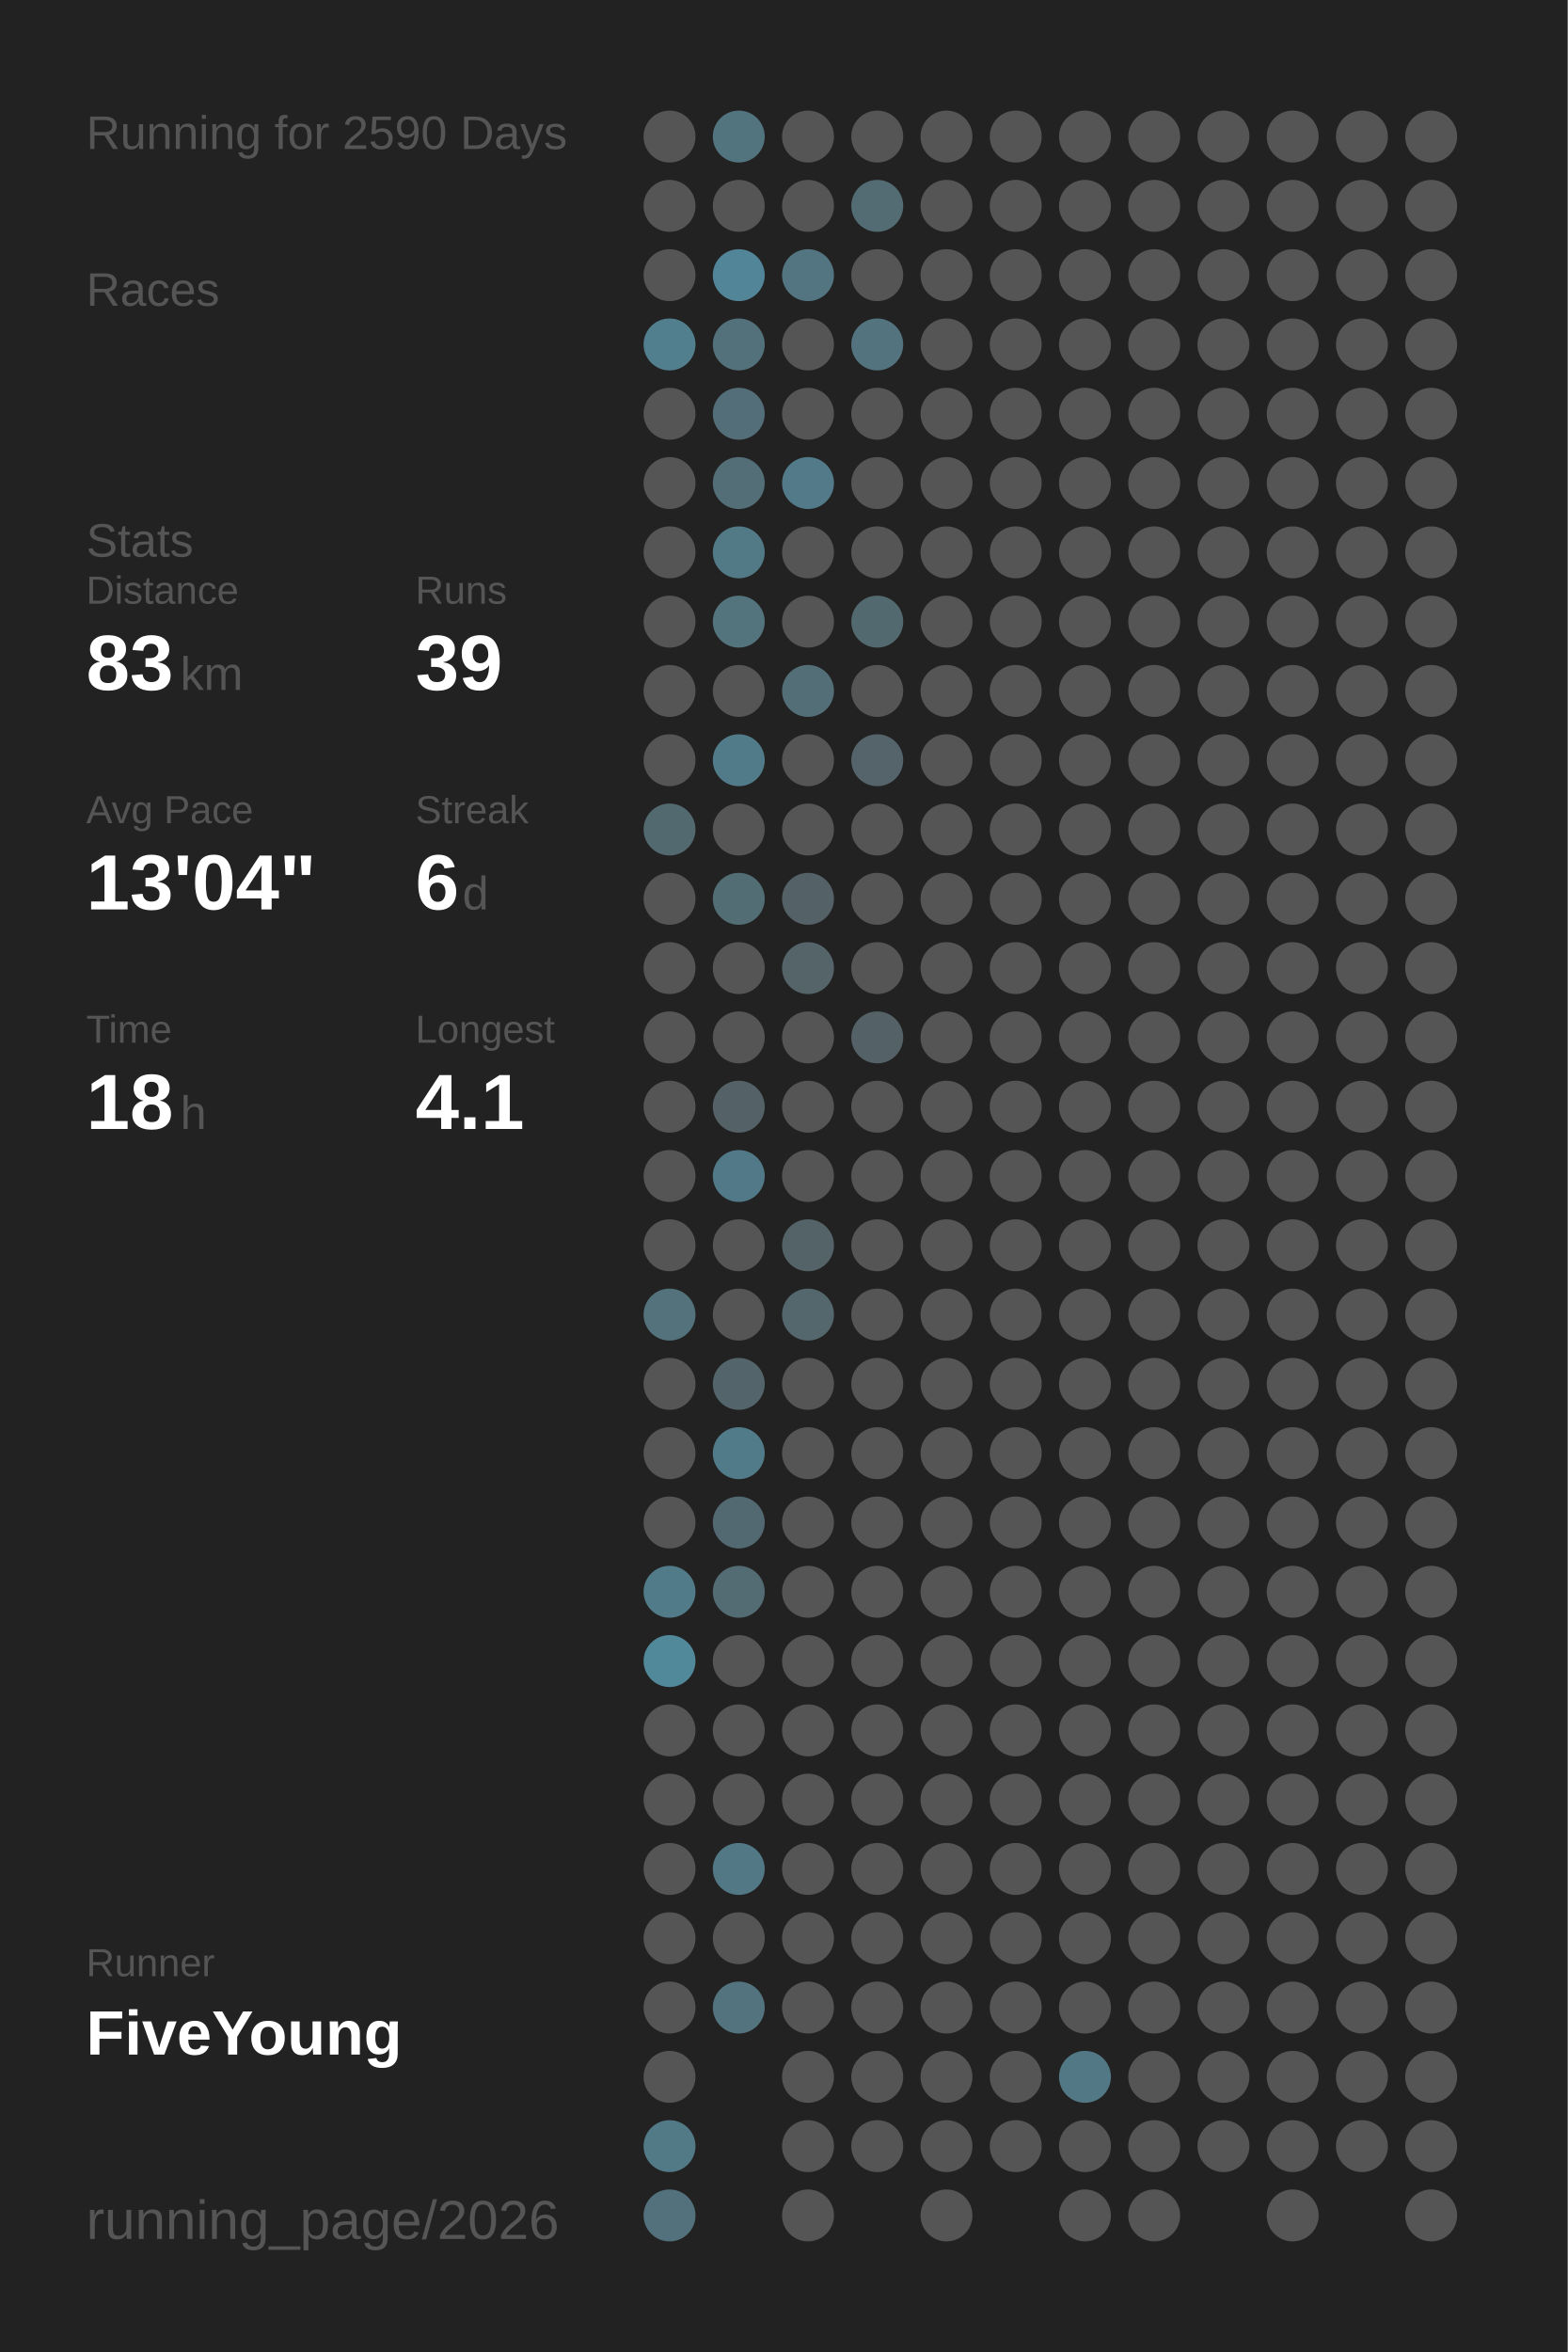
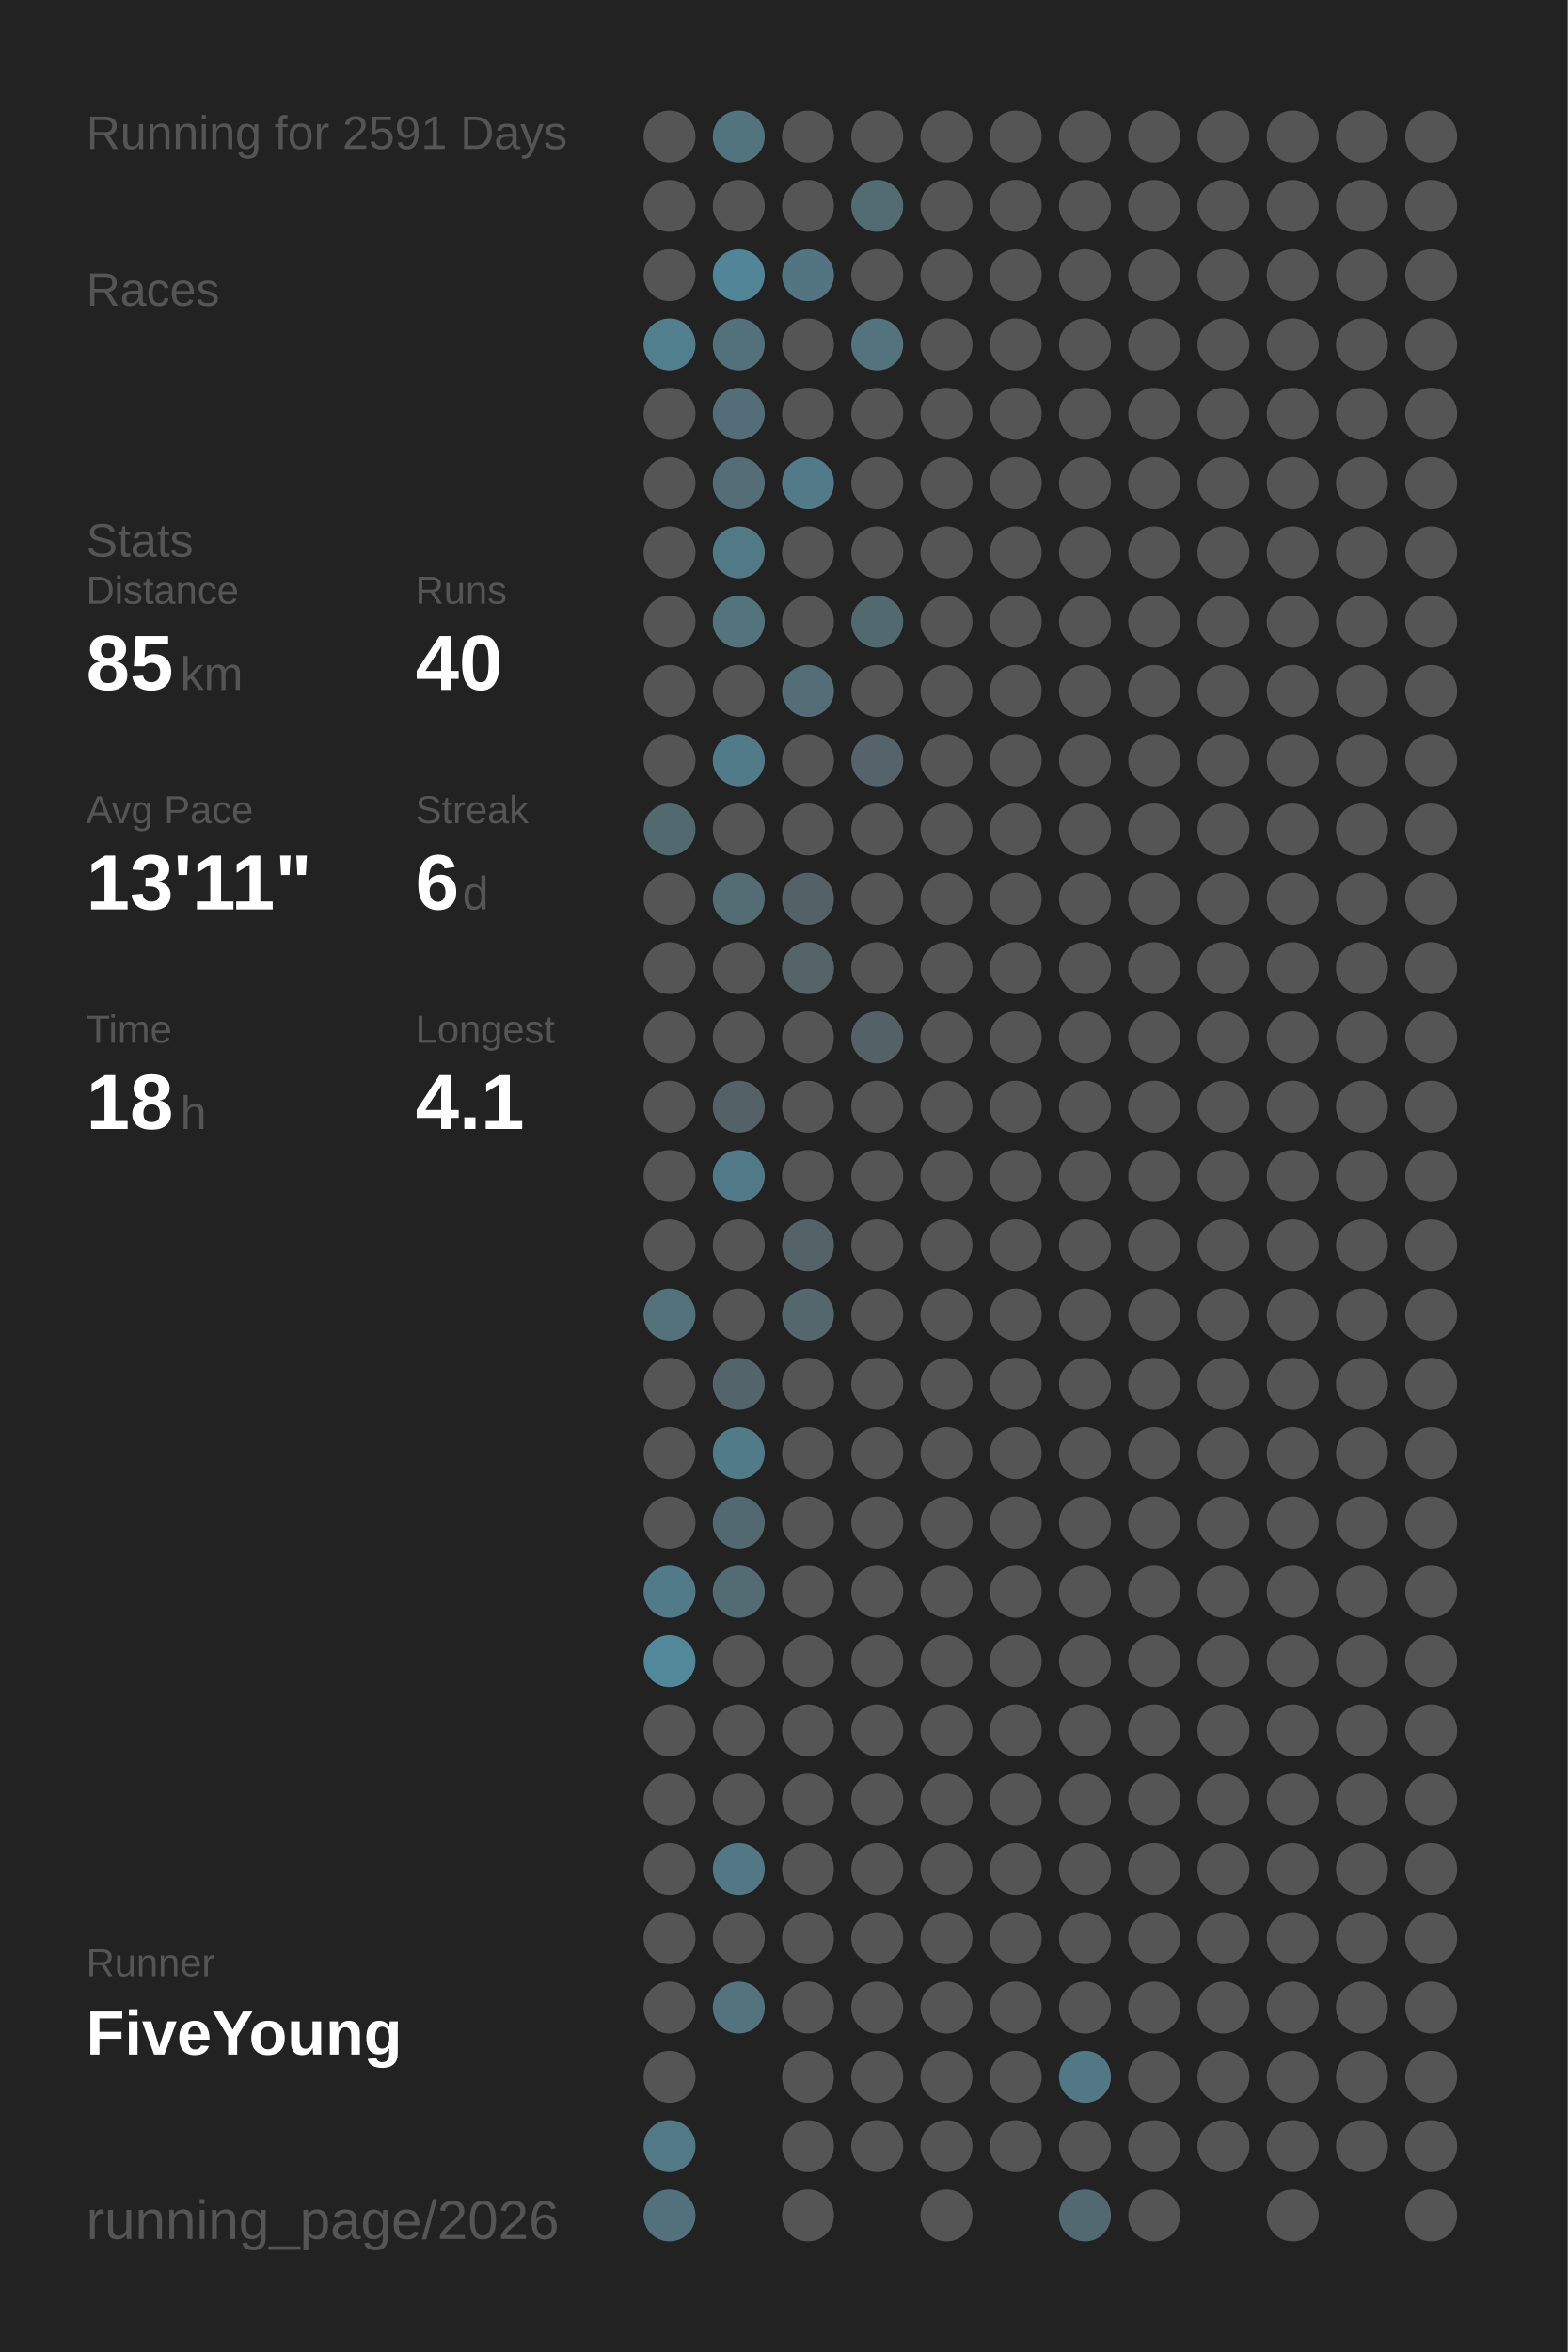
<svg xmlns="http://www.w3.org/2000/svg" baseProfile="full" height="300mm" version="1.1" viewBox="0,0,200,300" width="200mm">
  <defs />
  <rect fill="#222222" height="300" width="200" x="0" y="0" />
-   <text fill="#555555" style="font-size:6px; font-family:Arial;" x="11" y="19">Running for 2590 Days</text>
+   <text fill="#555555" style="font-size:6px; font-family:Arial;" x="11" y="19">Running for 2591 Days</text>
  <text fill="#555555" style="font-size:6px; font-family:Arial;" x="11" y="39">Races</text>
  <text fill="#555555" style="font-size:6px; font-family:Arial;" x="11" y="71">Stats</text>
  <text fill="#555555" style="font-size:5px; font-family:Arial;" x="11" y="77">Distance</text>
-   <text fill="#FFFFFF" style="font-size:10px; font-family:Arial; font-weight:bold;" x="11" y="88">83</text>
+   <text fill="#FFFFFF" style="font-size:10px; font-family:Arial; font-weight:bold;" x="11" y="88">85</text>
  <text fill="#555555" style="font-size:6px; font-family:Arial;" x="23" y="88">km</text>
  <text fill="#555555" style="font-size:5px; font-family:Arial;" x="53" y="77">Runs</text>
-   <text fill="#FFFFFF" style="font-size:10px; font-family:Arial; font-weight:bold;" x="53" y="88">39</text>
+   <text fill="#FFFFFF" style="font-size:10px; font-family:Arial; font-weight:bold;" x="53" y="88">40</text>
  <text fill="#555555" style="font-size:5px; font-family:Arial;" x="11" y="105">Avg Pace</text>
-   <text fill="#FFFFFF" style="font-size:10px; font-family:Arial; font-weight:bold;" x="11" y="116">13'04"</text>
+   <text fill="#FFFFFF" style="font-size:10px; font-family:Arial; font-weight:bold;" x="11" y="116">13'11"</text>
  <text fill="#555555" style="font-size:5px; font-family:Arial;" x="53" y="105">Streak</text>
  <text fill="#FFFFFF" style="font-size:10px; font-family:Arial; font-weight:bold;" x="53" y="116">6</text>
  <text fill="#555555" style="font-size:6px; font-family:Arial;" x="59" y="116">d</text>
  <text fill="#555555" style="font-size:5px; font-family:Arial;" x="11" y="133">Time</text>
  <text fill="#FFFFFF" style="font-size:10px; font-family:Arial; font-weight:bold;" x="11" y="144">18</text>
  <text fill="#555555" style="font-size:6px; font-family:Arial;" x="23" y="144">h</text>
  <text fill="#555555" style="font-size:5px; font-family:Arial;" x="53" y="133">Longest</text>
  <text fill="#FFFFFF" style="font-size:10px; font-family:Arial; font-weight:bold;" x="53" y="144">4.1</text>
  <text fill="#555555" style="font-size:5px; font-family:Arial;" x="11" y="252.065">Runner</text>
  <text fill="#FFFFFF" style="font-size:8px; font-family:Arial; font-weight:bold;" x="11" y="262.065">FiveYoung</text>
  <text fill="#555555" style="font-size:7px; font-family:Arial;" x="11" y="285.581">running_page/2026</text>
  <circle cx="85.417" cy="17.419" fill="#555555" r="3.312" />
  <circle cx="85.417" cy="26.258" fill="#555555" r="3.312" />
  <circle cx="85.417" cy="35.097" fill="#555555" r="3.312" />
  <circle cx="85.417" cy="43.935" fill="#527f8e" r="3.312" />
  <circle cx="85.417" cy="52.774" fill="#555555" r="3.312" />
  <circle cx="85.417" cy="61.613" fill="#555555" r="3.312" />
  <circle cx="85.417" cy="70.452" fill="#555555" r="3.312" />
  <circle cx="85.417" cy="79.29" fill="#555555" r="3.312" />
  <circle cx="85.417" cy="88.129" fill="#555555" r="3.312" />
  <circle cx="85.417" cy="96.968" fill="#555555" r="3.312" />
  <circle cx="85.417" cy="105.806" fill="#536970" r="3.312" />
  <circle cx="85.417" cy="114.645" fill="#555555" r="3.312" />
  <circle cx="85.417" cy="123.484" fill="#555555" r="3.312" />
  <circle cx="85.417" cy="132.323" fill="#555555" r="3.312" />
  <circle cx="85.417" cy="141.161" fill="#555555" r="3.312" />
  <circle cx="85.417" cy="150" fill="#555555" r="3.312" />
  <circle cx="85.417" cy="158.839" fill="#555555" r="3.312" />
  <circle cx="85.417" cy="167.677" fill="#53727c" r="3.312" />
  <circle cx="85.417" cy="176.516" fill="#555555" r="3.312" />
  <circle cx="85.417" cy="185.355" fill="#555555" r="3.312" />
  <circle cx="85.417" cy="194.194" fill="#555555" r="3.312" />
  <circle cx="85.417" cy="203.032" fill="#527b89" r="3.312" />
  <circle cx="85.417" cy="211.871" fill="#51889a" r="3.312" />
  <circle cx="85.417" cy="220.71" fill="#555555" r="3.312" />
  <circle cx="85.417" cy="229.548" fill="#555555" r="3.312" />
  <circle cx="85.417" cy="238.387" fill="#555555" r="3.312" />
  <circle cx="85.417" cy="247.226" fill="#555555" r="3.312" />
  <circle cx="85.417" cy="256.065" fill="#555555" r="3.312" />
  <circle cx="85.417" cy="264.903" fill="#555555" r="3.312" />
  <circle cx="85.417" cy="273.742" fill="#527986" r="3.312" />
  <circle cx="85.417" cy="282.581" fill="#53717c" r="3.312" />
  <circle cx="94.25" cy="17.419" fill="#52747f" r="3.312" />
  <circle cx="94.25" cy="26.258" fill="#555555" r="3.312" />
  <circle cx="94.25" cy="35.097" fill="#518597" r="3.312" />
  <circle cx="94.25" cy="43.935" fill="#53717b" r="3.312" />
  <circle cx="94.25" cy="52.774" fill="#536e78" r="3.312" />
  <circle cx="94.25" cy="61.613" fill="#536e77" r="3.312" />
  <circle cx="94.25" cy="70.452" fill="#527986" r="3.312" />
  <circle cx="94.25" cy="79.29" fill="#53737d" r="3.312" />
  <circle cx="94.25" cy="88.129" fill="#555555" r="3.312" />
  <circle cx="94.25" cy="96.968" fill="#527b89" r="3.312" />
  <circle cx="94.25" cy="105.806" fill="#555555" r="3.312" />
  <circle cx="94.25" cy="114.645" fill="#536d75" r="3.312" />
  <circle cx="94.25" cy="123.484" fill="#555555" r="3.312" />
  <circle cx="94.25" cy="132.323" fill="#555555" r="3.312" />
  <circle cx="94.25" cy="141.161" fill="#546267" r="3.312" />
  <circle cx="94.25" cy="150" fill="#527987" r="3.312" />
  <circle cx="94.25" cy="158.839" fill="#555555" r="3.312" />
  <circle cx="94.25" cy="167.677" fill="#555555" r="3.312" />
  <circle cx="94.25" cy="176.516" fill="#53646a" r="3.312" />
  <circle cx="94.25" cy="185.355" fill="#527b89" r="3.312" />
  <circle cx="94.25" cy="194.194" fill="#536971" r="3.312" />
  <circle cx="94.25" cy="203.032" fill="#536b73" r="3.312" />
  <circle cx="94.25" cy="211.871" fill="#555555" r="3.312" />
  <circle cx="94.25" cy="220.71" fill="#555555" r="3.312" />
  <circle cx="94.25" cy="229.548" fill="#555555" r="3.312" />
  <circle cx="94.25" cy="238.387" fill="#527885" r="3.312" />
  <circle cx="94.25" cy="247.226" fill="#555555" r="3.312" />
  <circle cx="94.25" cy="256.065" fill="#53737e" r="3.312" />
  <circle cx="103.083" cy="17.419" fill="#555555" r="3.312" />
  <circle cx="103.083" cy="26.258" fill="#555555" r="3.312" />
  <circle cx="103.083" cy="35.097" fill="#527581" r="3.312" />
  <circle cx="103.083" cy="43.935" fill="#555555" r="3.312" />
  <circle cx="103.083" cy="52.774" fill="#555555" r="3.312" />
  <circle cx="103.083" cy="61.613" fill="#527a88" r="3.312" />
  <circle cx="103.083" cy="70.452" fill="#555555" r="3.312" />
  <circle cx="103.083" cy="79.29" fill="#555555" r="3.312" />
  <circle cx="103.083" cy="88.129" fill="#536e77" r="3.312" />
  <circle cx="103.083" cy="96.968" fill="#555555" r="3.312" />
  <circle cx="103.083" cy="105.806" fill="#555555" r="3.312" />
  <circle cx="103.083" cy="114.645" fill="#546166" r="3.312" />
  <circle cx="103.083" cy="123.484" fill="#546469" r="3.312" />
  <circle cx="103.083" cy="132.323" fill="#555555" r="3.312" />
  <circle cx="103.083" cy="141.161" fill="#555555" r="3.312" />
  <circle cx="103.083" cy="150" fill="#555555" r="3.312" />
  <circle cx="103.083" cy="158.839" fill="#546368" r="3.312" />
  <circle cx="103.083" cy="167.677" fill="#53676d" r="3.312" />
  <circle cx="103.083" cy="176.516" fill="#555555" r="3.312" />
  <circle cx="103.083" cy="185.355" fill="#555555" r="3.312" />
  <circle cx="103.083" cy="194.194" fill="#555555" r="3.312" />
  <circle cx="103.083" cy="203.032" fill="#555555" r="3.312" />
  <circle cx="103.083" cy="211.871" fill="#555555" r="3.312" />
  <circle cx="103.083" cy="220.71" fill="#555555" r="3.312" />
  <circle cx="103.083" cy="229.548" fill="#555555" r="3.312" />
  <circle cx="103.083" cy="238.387" fill="#555555" r="3.312" />
  <circle cx="103.083" cy="247.226" fill="#555555" r="3.312" />
  <circle cx="103.083" cy="256.065" fill="#555555" r="3.312" />
  <circle cx="103.083" cy="264.903" fill="#555555" r="3.312" />
  <circle cx="103.083" cy="273.742" fill="#555555" r="3.312" />
  <circle cx="103.083" cy="282.581" fill="#555555" r="3.312" />
  <circle cx="111.917" cy="17.419" fill="#555555" r="3.312" />
  <circle cx="111.917" cy="26.258" fill="#536b73" r="3.312" />
  <circle cx="111.917" cy="35.097" fill="#555555" r="3.312" />
  <circle cx="111.917" cy="43.935" fill="#53737e" r="3.312" />
  <circle cx="111.917" cy="52.774" fill="#555555" r="3.312" />
  <circle cx="111.917" cy="61.613" fill="#555555" r="3.312" />
  <circle cx="111.917" cy="70.452" fill="#555555" r="3.312" />
  <circle cx="111.917" cy="79.29" fill="#536970" r="3.312" />
  <circle cx="111.917" cy="88.129" fill="#555555" r="3.312" />
  <circle cx="111.917" cy="96.968" fill="#54646a" r="3.312" />
  <circle cx="111.917" cy="105.806" fill="#555555" r="3.312" />
  <circle cx="111.917" cy="114.645" fill="#555555" r="3.312" />
  <circle cx="111.917" cy="123.484" fill="#555555" r="3.312" />
  <circle cx="111.917" cy="132.323" fill="#546267" r="3.312" />
  <circle cx="111.917" cy="141.161" fill="#555555" r="3.312" />
  <circle cx="111.917" cy="150" fill="#555555" r="3.312" />
  <circle cx="111.917" cy="158.839" fill="#555555" r="3.312" />
  <circle cx="111.917" cy="167.677" fill="#555555" r="3.312" />
  <circle cx="111.917" cy="176.516" fill="#555555" r="3.312" />
  <circle cx="111.917" cy="185.355" fill="#555555" r="3.312" />
  <circle cx="111.917" cy="194.194" fill="#555555" r="3.312" />
  <circle cx="111.917" cy="203.032" fill="#555555" r="3.312" />
  <circle cx="111.917" cy="211.871" fill="#555555" r="3.312" />
  <circle cx="111.917" cy="220.71" fill="#555555" r="3.312" />
  <circle cx="111.917" cy="229.548" fill="#555555" r="3.312" />
  <circle cx="111.917" cy="238.387" fill="#555555" r="3.312" />
  <circle cx="111.917" cy="247.226" fill="#555555" r="3.312" />
  <circle cx="111.917" cy="256.065" fill="#555555" r="3.312" />
  <circle cx="111.917" cy="264.903" fill="#555555" r="3.312" />
  <circle cx="111.917" cy="273.742" fill="#555555" r="3.312" />
  <circle cx="120.75" cy="17.419" fill="#555555" r="3.312" />
  <circle cx="120.75" cy="26.258" fill="#555555" r="3.312" />
  <circle cx="120.75" cy="35.097" fill="#555555" r="3.312" />
  <circle cx="120.75" cy="43.935" fill="#555555" r="3.312" />
  <circle cx="120.75" cy="52.774" fill="#555555" r="3.312" />
  <circle cx="120.75" cy="61.613" fill="#555555" r="3.312" />
  <circle cx="120.75" cy="70.452" fill="#555555" r="3.312" />
  <circle cx="120.75" cy="79.29" fill="#555555" r="3.312" />
  <circle cx="120.75" cy="88.129" fill="#555555" r="3.312" />
  <circle cx="120.75" cy="96.968" fill="#555555" r="3.312" />
  <circle cx="120.75" cy="105.806" fill="#555555" r="3.312" />
  <circle cx="120.75" cy="114.645" fill="#555555" r="3.312" />
  <circle cx="120.75" cy="123.484" fill="#555555" r="3.312" />
  <circle cx="120.75" cy="132.323" fill="#555555" r="3.312" />
  <circle cx="120.75" cy="141.161" fill="#555555" r="3.312" />
  <circle cx="120.75" cy="150" fill="#555555" r="3.312" />
  <circle cx="120.75" cy="158.839" fill="#555555" r="3.312" />
  <circle cx="120.75" cy="167.677" fill="#555555" r="3.312" />
  <circle cx="120.75" cy="176.516" fill="#555555" r="3.312" />
  <circle cx="120.75" cy="185.355" fill="#555555" r="3.312" />
  <circle cx="120.75" cy="194.194" fill="#555555" r="3.312" />
  <circle cx="120.75" cy="203.032" fill="#555555" r="3.312" />
  <circle cx="120.75" cy="211.871" fill="#555555" r="3.312" />
  <circle cx="120.75" cy="220.71" fill="#555555" r="3.312" />
  <circle cx="120.75" cy="229.548" fill="#555555" r="3.312" />
  <circle cx="120.75" cy="238.387" fill="#555555" r="3.312" />
  <circle cx="120.75" cy="247.226" fill="#555555" r="3.312" />
  <circle cx="120.75" cy="256.065" fill="#555555" r="3.312" />
  <circle cx="120.75" cy="264.903" fill="#555555" r="3.312" />
  <circle cx="120.75" cy="273.742" fill="#555555" r="3.312" />
  <circle cx="120.75" cy="282.581" fill="#555555" r="3.312" />
  <circle cx="129.583" cy="17.419" fill="#555555" r="3.312" />
  <circle cx="129.583" cy="26.258" fill="#555555" r="3.312" />
  <circle cx="129.583" cy="35.097" fill="#555555" r="3.312" />
  <circle cx="129.583" cy="43.935" fill="#555555" r="3.312" />
  <circle cx="129.583" cy="52.774" fill="#555555" r="3.312" />
  <circle cx="129.583" cy="61.613" fill="#555555" r="3.312" />
  <circle cx="129.583" cy="70.452" fill="#555555" r="3.312" />
  <circle cx="129.583" cy="79.29" fill="#555555" r="3.312" />
  <circle cx="129.583" cy="88.129" fill="#555555" r="3.312" />
  <circle cx="129.583" cy="96.968" fill="#555555" r="3.312" />
  <circle cx="129.583" cy="105.806" fill="#555555" r="3.312" />
  <circle cx="129.583" cy="114.645" fill="#555555" r="3.312" />
  <circle cx="129.583" cy="123.484" fill="#555555" r="3.312" />
  <circle cx="129.583" cy="132.323" fill="#555555" r="3.312" />
  <circle cx="129.583" cy="141.161" fill="#555555" r="3.312" />
  <circle cx="129.583" cy="150" fill="#555555" r="3.312" />
  <circle cx="129.583" cy="158.839" fill="#555555" r="3.312" />
  <circle cx="129.583" cy="167.677" fill="#555555" r="3.312" />
  <circle cx="129.583" cy="176.516" fill="#555555" r="3.312" />
  <circle cx="129.583" cy="185.355" fill="#555555" r="3.312" />
  <circle cx="129.583" cy="194.194" fill="#555555" r="3.312" />
  <circle cx="129.583" cy="203.032" fill="#555555" r="3.312" />
  <circle cx="129.583" cy="211.871" fill="#555555" r="3.312" />
  <circle cx="129.583" cy="220.71" fill="#555555" r="3.312" />
  <circle cx="129.583" cy="229.548" fill="#555555" r="3.312" />
  <circle cx="129.583" cy="238.387" fill="#555555" r="3.312" />
  <circle cx="129.583" cy="247.226" fill="#555555" r="3.312" />
  <circle cx="129.583" cy="256.065" fill="#555555" r="3.312" />
  <circle cx="129.583" cy="264.903" fill="#555555" r="3.312" />
  <circle cx="129.583" cy="273.742" fill="#555555" r="3.312" />
  <circle cx="138.417" cy="17.419" fill="#555555" r="3.312" />
  <circle cx="138.417" cy="26.258" fill="#555555" r="3.312" />
  <circle cx="138.417" cy="35.097" fill="#555555" r="3.312" />
  <circle cx="138.417" cy="43.935" fill="#555555" r="3.312" />
  <circle cx="138.417" cy="52.774" fill="#555555" r="3.312" />
  <circle cx="138.417" cy="61.613" fill="#555555" r="3.312" />
  <circle cx="138.417" cy="70.452" fill="#555555" r="3.312" />
  <circle cx="138.417" cy="79.29" fill="#555555" r="3.312" />
  <circle cx="138.417" cy="88.129" fill="#555555" r="3.312" />
  <circle cx="138.417" cy="96.968" fill="#555555" r="3.312" />
  <circle cx="138.417" cy="105.806" fill="#555555" r="3.312" />
  <circle cx="138.417" cy="114.645" fill="#555555" r="3.312" />
  <circle cx="138.417" cy="123.484" fill="#555555" r="3.312" />
  <circle cx="138.417" cy="132.323" fill="#555555" r="3.312" />
  <circle cx="138.417" cy="141.161" fill="#555555" r="3.312" />
  <circle cx="138.417" cy="150" fill="#555555" r="3.312" />
  <circle cx="138.417" cy="158.839" fill="#555555" r="3.312" />
  <circle cx="138.417" cy="167.677" fill="#555555" r="3.312" />
  <circle cx="138.417" cy="176.516" fill="#555555" r="3.312" />
  <circle cx="138.417" cy="185.355" fill="#555555" r="3.312" />
  <circle cx="138.417" cy="194.194" fill="#555555" r="3.312" />
  <circle cx="138.417" cy="203.032" fill="#555555" r="3.312" />
  <circle cx="138.417" cy="211.871" fill="#555555" r="3.312" />
  <circle cx="138.417" cy="220.71" fill="#555555" r="3.312" />
  <circle cx="138.417" cy="229.548" fill="#555555" r="3.312" />
  <circle cx="138.417" cy="238.387" fill="#555555" r="3.312" />
  <circle cx="138.417" cy="247.226" fill="#555555" r="3.312" />
  <circle cx="138.417" cy="256.065" fill="#555555" r="3.312" />
  <circle cx="138.417" cy="264.903" fill="#527885" r="3.312" />
  <circle cx="138.417" cy="273.742" fill="#555555" r="3.312" />
-   <circle cx="138.417" cy="282.581" fill="#555555" r="3.312" />
+   <circle cx="138.417" cy="282.581" fill="#536971" r="3.312" />
  <circle cx="147.25" cy="17.419" fill="#555555" r="3.312" />
  <circle cx="147.25" cy="26.258" fill="#555555" r="3.312" />
  <circle cx="147.25" cy="35.097" fill="#555555" r="3.312" />
  <circle cx="147.25" cy="43.935" fill="#555555" r="3.312" />
  <circle cx="147.25" cy="52.774" fill="#555555" r="3.312" />
  <circle cx="147.25" cy="61.613" fill="#555555" r="3.312" />
  <circle cx="147.25" cy="70.452" fill="#555555" r="3.312" />
  <circle cx="147.25" cy="79.29" fill="#555555" r="3.312" />
  <circle cx="147.25" cy="88.129" fill="#555555" r="3.312" />
  <circle cx="147.25" cy="96.968" fill="#555555" r="3.312" />
  <circle cx="147.25" cy="105.806" fill="#555555" r="3.312" />
  <circle cx="147.25" cy="114.645" fill="#555555" r="3.312" />
  <circle cx="147.25" cy="123.484" fill="#555555" r="3.312" />
  <circle cx="147.25" cy="132.323" fill="#555555" r="3.312" />
  <circle cx="147.25" cy="141.161" fill="#555555" r="3.312" />
  <circle cx="147.25" cy="150" fill="#555555" r="3.312" />
  <circle cx="147.25" cy="158.839" fill="#555555" r="3.312" />
  <circle cx="147.25" cy="167.677" fill="#555555" r="3.312" />
  <circle cx="147.25" cy="176.516" fill="#555555" r="3.312" />
  <circle cx="147.25" cy="185.355" fill="#555555" r="3.312" />
  <circle cx="147.25" cy="194.194" fill="#555555" r="3.312" />
  <circle cx="147.25" cy="203.032" fill="#555555" r="3.312" />
  <circle cx="147.25" cy="211.871" fill="#555555" r="3.312" />
  <circle cx="147.25" cy="220.71" fill="#555555" r="3.312" />
  <circle cx="147.25" cy="229.548" fill="#555555" r="3.312" />
  <circle cx="147.25" cy="238.387" fill="#555555" r="3.312" />
  <circle cx="147.25" cy="247.226" fill="#555555" r="3.312" />
  <circle cx="147.25" cy="256.065" fill="#555555" r="3.312" />
  <circle cx="147.25" cy="264.903" fill="#555555" r="3.312" />
  <circle cx="147.25" cy="273.742" fill="#555555" r="3.312" />
  <circle cx="147.25" cy="282.581" fill="#555555" r="3.312" />
  <circle cx="156.083" cy="17.419" fill="#555555" r="3.312" />
  <circle cx="156.083" cy="26.258" fill="#555555" r="3.312" />
  <circle cx="156.083" cy="35.097" fill="#555555" r="3.312" />
  <circle cx="156.083" cy="43.935" fill="#555555" r="3.312" />
  <circle cx="156.083" cy="52.774" fill="#555555" r="3.312" />
  <circle cx="156.083" cy="61.613" fill="#555555" r="3.312" />
  <circle cx="156.083" cy="70.452" fill="#555555" r="3.312" />
  <circle cx="156.083" cy="79.29" fill="#555555" r="3.312" />
  <circle cx="156.083" cy="88.129" fill="#555555" r="3.312" />
  <circle cx="156.083" cy="96.968" fill="#555555" r="3.312" />
  <circle cx="156.083" cy="105.806" fill="#555555" r="3.312" />
  <circle cx="156.083" cy="114.645" fill="#555555" r="3.312" />
  <circle cx="156.083" cy="123.484" fill="#555555" r="3.312" />
  <circle cx="156.083" cy="132.323" fill="#555555" r="3.312" />
  <circle cx="156.083" cy="141.161" fill="#555555" r="3.312" />
  <circle cx="156.083" cy="150" fill="#555555" r="3.312" />
  <circle cx="156.083" cy="158.839" fill="#555555" r="3.312" />
  <circle cx="156.083" cy="167.677" fill="#555555" r="3.312" />
  <circle cx="156.083" cy="176.516" fill="#555555" r="3.312" />
  <circle cx="156.083" cy="185.355" fill="#555555" r="3.312" />
  <circle cx="156.083" cy="194.194" fill="#555555" r="3.312" />
  <circle cx="156.083" cy="203.032" fill="#555555" r="3.312" />
  <circle cx="156.083" cy="211.871" fill="#555555" r="3.312" />
  <circle cx="156.083" cy="220.71" fill="#555555" r="3.312" />
  <circle cx="156.083" cy="229.548" fill="#555555" r="3.312" />
  <circle cx="156.083" cy="238.387" fill="#555555" r="3.312" />
  <circle cx="156.083" cy="247.226" fill="#555555" r="3.312" />
  <circle cx="156.083" cy="256.065" fill="#555555" r="3.312" />
  <circle cx="156.083" cy="264.903" fill="#555555" r="3.312" />
  <circle cx="156.083" cy="273.742" fill="#555555" r="3.312" />
  <circle cx="164.917" cy="17.419" fill="#555555" r="3.312" />
  <circle cx="164.917" cy="26.258" fill="#555555" r="3.312" />
  <circle cx="164.917" cy="35.097" fill="#555555" r="3.312" />
  <circle cx="164.917" cy="43.935" fill="#555555" r="3.312" />
  <circle cx="164.917" cy="52.774" fill="#555555" r="3.312" />
  <circle cx="164.917" cy="61.613" fill="#555555" r="3.312" />
  <circle cx="164.917" cy="70.452" fill="#555555" r="3.312" />
  <circle cx="164.917" cy="79.29" fill="#555555" r="3.312" />
  <circle cx="164.917" cy="88.129" fill="#555555" r="3.312" />
  <circle cx="164.917" cy="96.968" fill="#555555" r="3.312" />
  <circle cx="164.917" cy="105.806" fill="#555555" r="3.312" />
  <circle cx="164.917" cy="114.645" fill="#555555" r="3.312" />
  <circle cx="164.917" cy="123.484" fill="#555555" r="3.312" />
  <circle cx="164.917" cy="132.323" fill="#555555" r="3.312" />
  <circle cx="164.917" cy="141.161" fill="#555555" r="3.312" />
  <circle cx="164.917" cy="150" fill="#555555" r="3.312" />
  <circle cx="164.917" cy="158.839" fill="#555555" r="3.312" />
  <circle cx="164.917" cy="167.677" fill="#555555" r="3.312" />
  <circle cx="164.917" cy="176.516" fill="#555555" r="3.312" />
  <circle cx="164.917" cy="185.355" fill="#555555" r="3.312" />
  <circle cx="164.917" cy="194.194" fill="#555555" r="3.312" />
  <circle cx="164.917" cy="203.032" fill="#555555" r="3.312" />
  <circle cx="164.917" cy="211.871" fill="#555555" r="3.312" />
  <circle cx="164.917" cy="220.71" fill="#555555" r="3.312" />
  <circle cx="164.917" cy="229.548" fill="#555555" r="3.312" />
  <circle cx="164.917" cy="238.387" fill="#555555" r="3.312" />
  <circle cx="164.917" cy="247.226" fill="#555555" r="3.312" />
  <circle cx="164.917" cy="256.065" fill="#555555" r="3.312" />
  <circle cx="164.917" cy="264.903" fill="#555555" r="3.312" />
  <circle cx="164.917" cy="273.742" fill="#555555" r="3.312" />
  <circle cx="164.917" cy="282.581" fill="#555555" r="3.312" />
  <circle cx="173.75" cy="17.419" fill="#555555" r="3.312" />
  <circle cx="173.75" cy="26.258" fill="#555555" r="3.312" />
  <circle cx="173.75" cy="35.097" fill="#555555" r="3.312" />
  <circle cx="173.75" cy="43.935" fill="#555555" r="3.312" />
  <circle cx="173.75" cy="52.774" fill="#555555" r="3.312" />
  <circle cx="173.75" cy="61.613" fill="#555555" r="3.312" />
  <circle cx="173.75" cy="70.452" fill="#555555" r="3.312" />
  <circle cx="173.75" cy="79.29" fill="#555555" r="3.312" />
  <circle cx="173.75" cy="88.129" fill="#555555" r="3.312" />
  <circle cx="173.75" cy="96.968" fill="#555555" r="3.312" />
  <circle cx="173.75" cy="105.806" fill="#555555" r="3.312" />
  <circle cx="173.75" cy="114.645" fill="#555555" r="3.312" />
  <circle cx="173.75" cy="123.484" fill="#555555" r="3.312" />
  <circle cx="173.75" cy="132.323" fill="#555555" r="3.312" />
  <circle cx="173.75" cy="141.161" fill="#555555" r="3.312" />
  <circle cx="173.75" cy="150" fill="#555555" r="3.312" />
  <circle cx="173.75" cy="158.839" fill="#555555" r="3.312" />
  <circle cx="173.75" cy="167.677" fill="#555555" r="3.312" />
  <circle cx="173.75" cy="176.516" fill="#555555" r="3.312" />
  <circle cx="173.75" cy="185.355" fill="#555555" r="3.312" />
  <circle cx="173.75" cy="194.194" fill="#555555" r="3.312" />
  <circle cx="173.75" cy="203.032" fill="#555555" r="3.312" />
  <circle cx="173.75" cy="211.871" fill="#555555" r="3.312" />
  <circle cx="173.75" cy="220.71" fill="#555555" r="3.312" />
  <circle cx="173.75" cy="229.548" fill="#555555" r="3.312" />
  <circle cx="173.75" cy="238.387" fill="#555555" r="3.312" />
  <circle cx="173.75" cy="247.226" fill="#555555" r="3.312" />
  <circle cx="173.75" cy="256.065" fill="#555555" r="3.312" />
  <circle cx="173.75" cy="264.903" fill="#555555" r="3.312" />
  <circle cx="173.75" cy="273.742" fill="#555555" r="3.312" />
  <circle cx="182.583" cy="17.419" fill="#555555" r="3.312" />
  <circle cx="182.583" cy="26.258" fill="#555555" r="3.312" />
  <circle cx="182.583" cy="35.097" fill="#555555" r="3.312" />
  <circle cx="182.583" cy="43.935" fill="#555555" r="3.312" />
  <circle cx="182.583" cy="52.774" fill="#555555" r="3.312" />
  <circle cx="182.583" cy="61.613" fill="#555555" r="3.312" />
  <circle cx="182.583" cy="70.452" fill="#555555" r="3.312" />
  <circle cx="182.583" cy="79.29" fill="#555555" r="3.312" />
  <circle cx="182.583" cy="88.129" fill="#555555" r="3.312" />
  <circle cx="182.583" cy="96.968" fill="#555555" r="3.312" />
  <circle cx="182.583" cy="105.806" fill="#555555" r="3.312" />
  <circle cx="182.583" cy="114.645" fill="#555555" r="3.312" />
  <circle cx="182.583" cy="123.484" fill="#555555" r="3.312" />
  <circle cx="182.583" cy="132.323" fill="#555555" r="3.312" />
  <circle cx="182.583" cy="141.161" fill="#555555" r="3.312" />
  <circle cx="182.583" cy="150" fill="#555555" r="3.312" />
  <circle cx="182.583" cy="158.839" fill="#555555" r="3.312" />
  <circle cx="182.583" cy="167.677" fill="#555555" r="3.312" />
  <circle cx="182.583" cy="176.516" fill="#555555" r="3.312" />
  <circle cx="182.583" cy="185.355" fill="#555555" r="3.312" />
  <circle cx="182.583" cy="194.194" fill="#555555" r="3.312" />
  <circle cx="182.583" cy="203.032" fill="#555555" r="3.312" />
  <circle cx="182.583" cy="211.871" fill="#555555" r="3.312" />
  <circle cx="182.583" cy="220.71" fill="#555555" r="3.312" />
  <circle cx="182.583" cy="229.548" fill="#555555" r="3.312" />
  <circle cx="182.583" cy="238.387" fill="#555555" r="3.312" />
  <circle cx="182.583" cy="247.226" fill="#555555" r="3.312" />
  <circle cx="182.583" cy="256.065" fill="#555555" r="3.312" />
  <circle cx="182.583" cy="264.903" fill="#555555" r="3.312" />
  <circle cx="182.583" cy="273.742" fill="#555555" r="3.312" />
  <circle cx="182.583" cy="282.581" fill="#555555" r="3.312" />
</svg>
